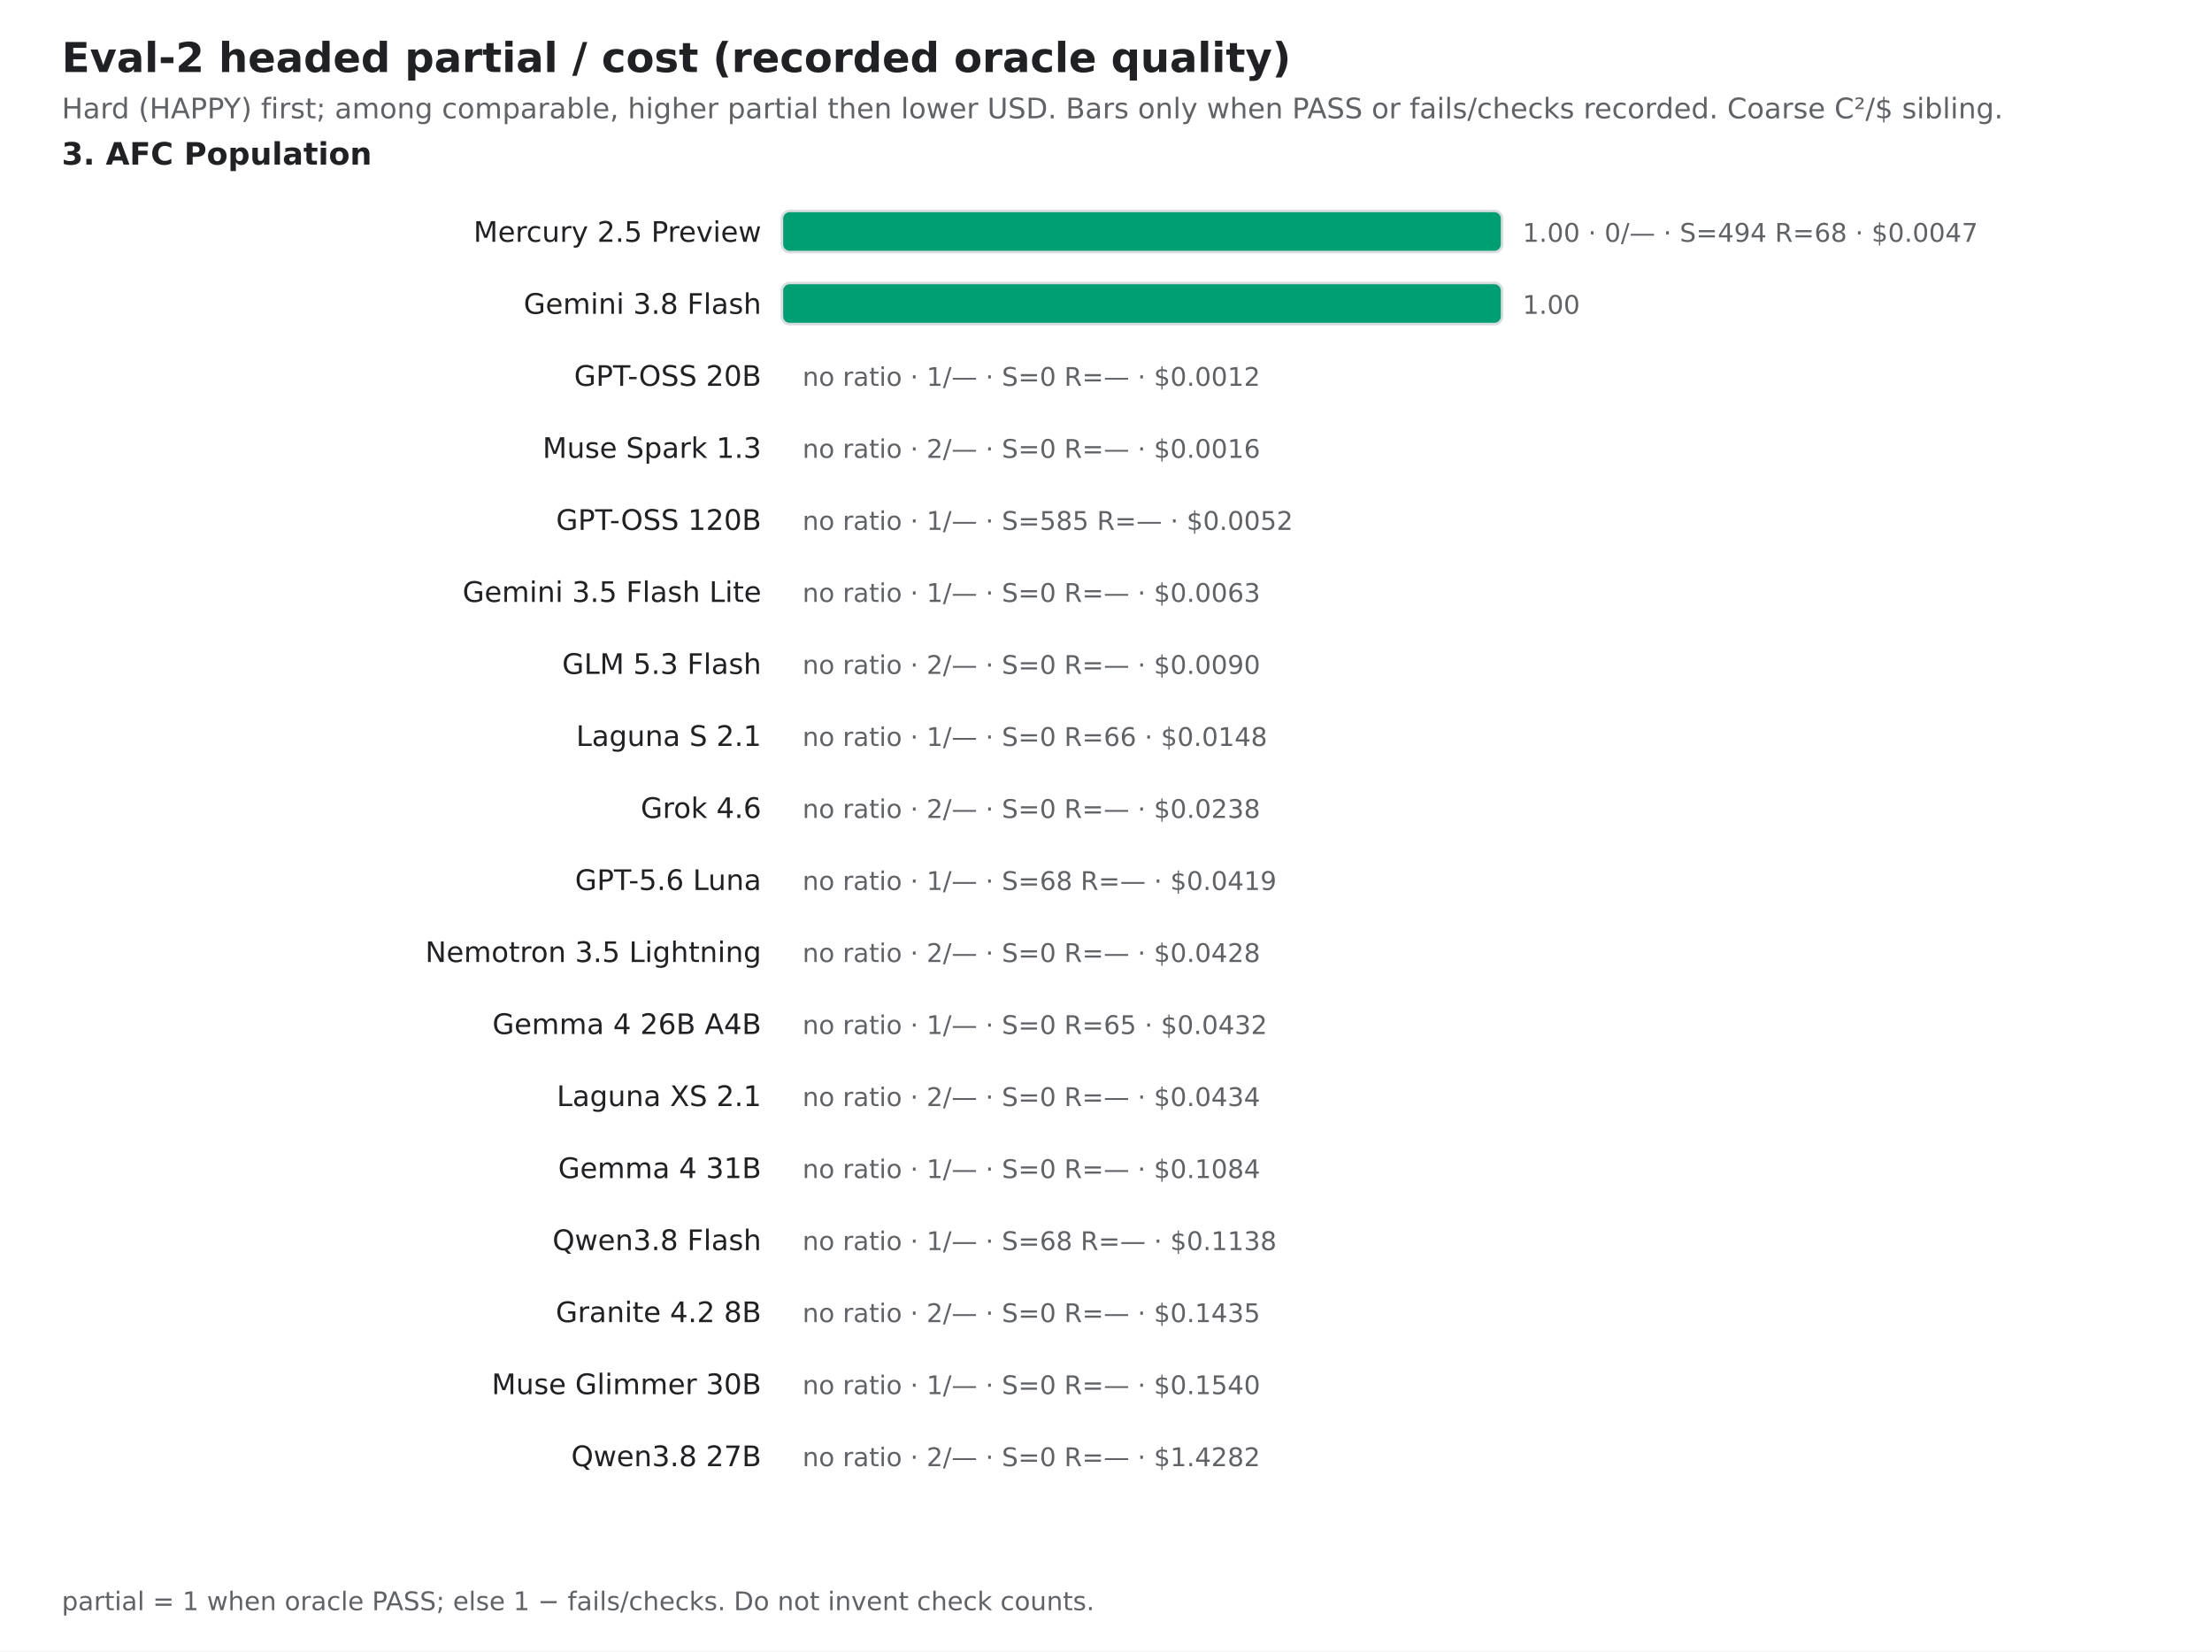
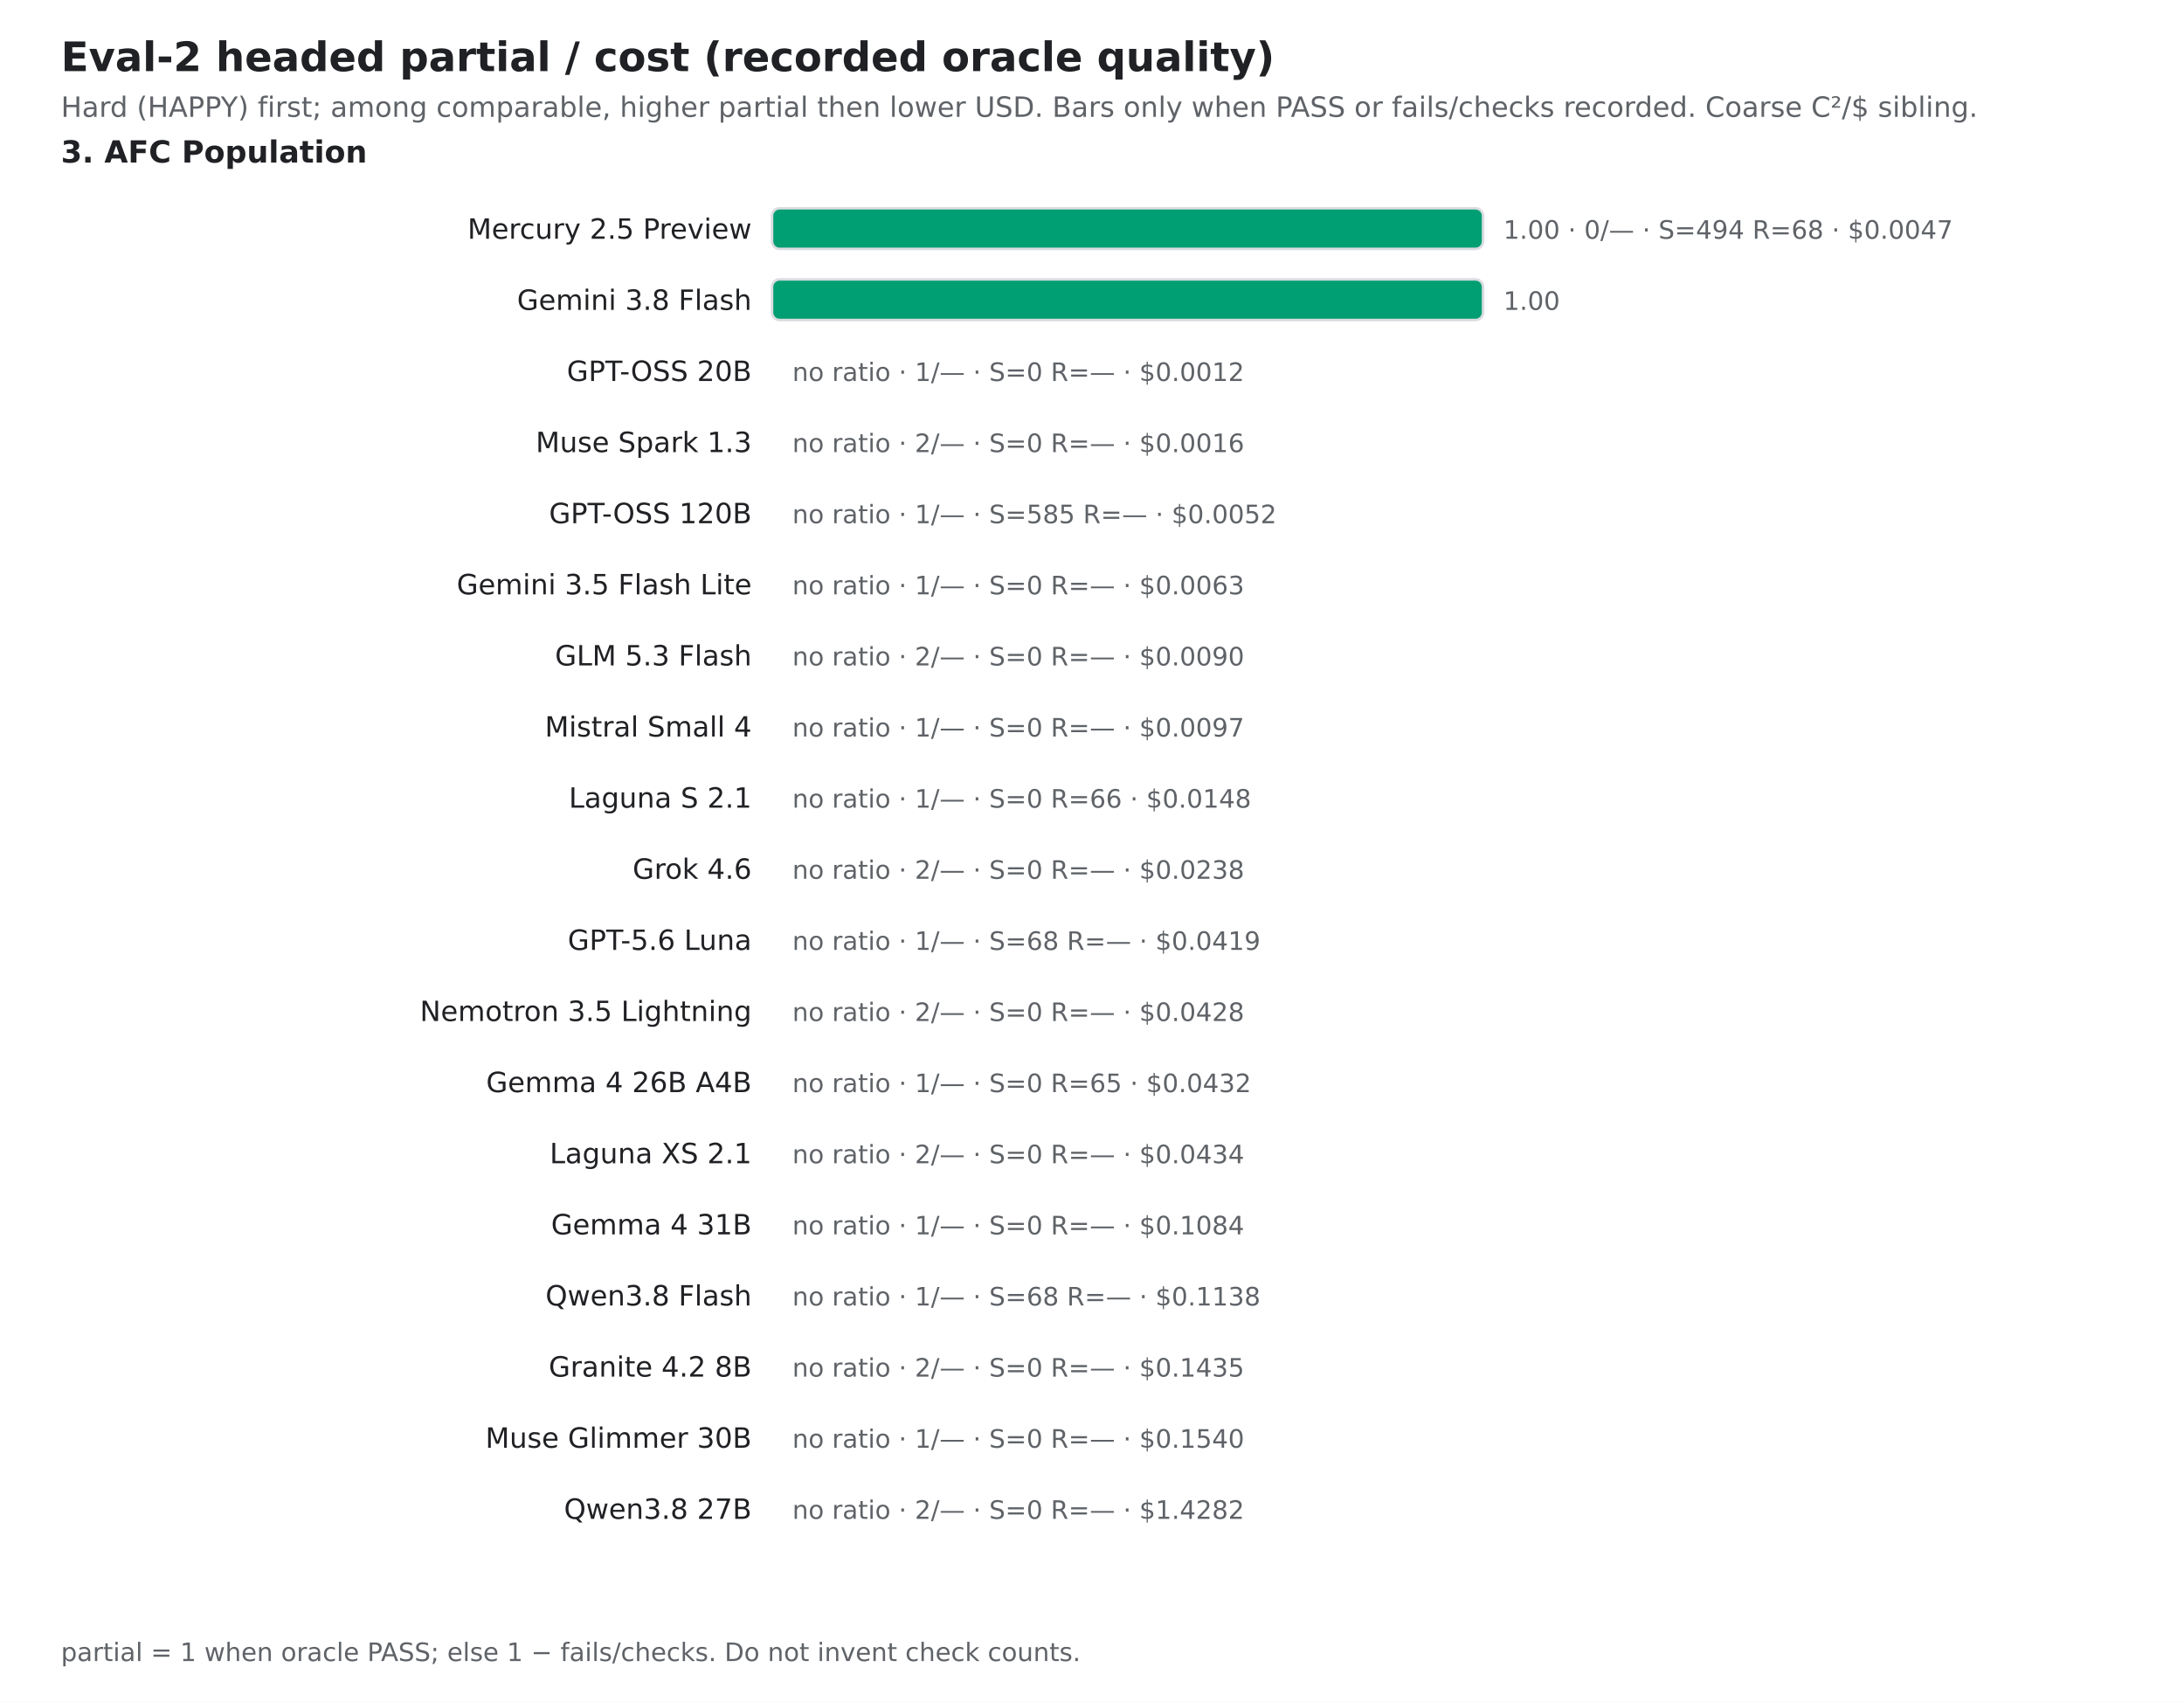
- <svg xmlns="http://www.w3.org/2000/svg" width="860" height="642" viewBox="0 0 860 642" role="img">
-   <rect width="860" height="642" fill="#ffffff" />
+ <svg xmlns="http://www.w3.org/2000/svg" width="860" height="670" viewBox="0 0 860 670" role="img">
+   <rect width="860" height="670" fill="#ffffff" />
  <text x="24" y="28" font-family="DejaVu Sans, sans-serif" font-size="16" font-weight="700" fill="#202124">Eval-2 headed partial / cost (recorded oracle quality)</text>
  <text x="24" y="46" font-family="DejaVu Sans, sans-serif" font-size="11" fill="#5f6368">Hard (HAPPY) first; among comparable, higher partial then lower USD. Bars only when PASS or fails/checks recorded. Coarse C²/$ sibling.</text>
  <text x="24" y="64" font-family="DejaVu Sans, sans-serif" font-size="12" font-weight="700" fill="#202124">3. AFC Population</text>
  <text x="296.0" y="94.0" text-anchor="end" font-family="DejaVu Sans, sans-serif" font-size="11" fill="#202124">Mercury 2.5 Preview</text>
  <rect x="304.0" y="82.0" width="280.0" height="16" rx="3" fill="#009E73" stroke="#dadce0" data-partial-score="1.00" />
  <text x="592.0" y="94.0" font-family="DejaVu Sans, sans-serif" font-size="10" fill="#5f6368">1.00 · 0/— · S=494 R=68 · $0.0047</text>
  <text x="296.0" y="122.0" text-anchor="end" font-family="DejaVu Sans, sans-serif" font-size="11" fill="#202124">Gemini 3.8 Flash</text>
  <rect x="304.0" y="110.0" width="280.0" height="16" rx="3" fill="#009E73" stroke="#dadce0" data-partial-score="1.00" />
  <text x="592.0" y="122.0" font-family="DejaVu Sans, sans-serif" font-size="10" fill="#5f6368">1.00</text>
  <text x="296.0" y="150.0" text-anchor="end" font-family="DejaVu Sans, sans-serif" font-size="11" fill="#202124">GPT-OSS 20B</text>
  <text x="312.0" y="150.0" font-family="DejaVu Sans, sans-serif" font-size="10" fill="#5f6368">no ratio · 1/— · S=0 R=— · $0.0012</text>
  <text x="296.0" y="178.0" text-anchor="end" font-family="DejaVu Sans, sans-serif" font-size="11" fill="#202124">Muse Spark 1.3</text>
  <text x="312.0" y="178.0" font-family="DejaVu Sans, sans-serif" font-size="10" fill="#5f6368">no ratio · 2/— · S=0 R=— · $0.0016</text>
  <text x="296.0" y="206.0" text-anchor="end" font-family="DejaVu Sans, sans-serif" font-size="11" fill="#202124">GPT-OSS 120B</text>
  <text x="312.0" y="206.0" font-family="DejaVu Sans, sans-serif" font-size="10" fill="#5f6368">no ratio · 1/— · S=585 R=— · $0.0052</text>
  <text x="296.0" y="234.0" text-anchor="end" font-family="DejaVu Sans, sans-serif" font-size="11" fill="#202124">Gemini 3.5 Flash Lite</text>
  <text x="312.0" y="234.0" font-family="DejaVu Sans, sans-serif" font-size="10" fill="#5f6368">no ratio · 1/— · S=0 R=— · $0.0063</text>
  <text x="296.0" y="262.0" text-anchor="end" font-family="DejaVu Sans, sans-serif" font-size="11" fill="#202124">GLM 5.3 Flash</text>
  <text x="312.0" y="262.0" font-family="DejaVu Sans, sans-serif" font-size="10" fill="#5f6368">no ratio · 2/— · S=0 R=— · $0.0090</text>
-   <text x="296.0" y="290.0" text-anchor="end" font-family="DejaVu Sans, sans-serif" font-size="11" fill="#202124">Laguna S 2.1</text>
-   <text x="312.0" y="290.0" font-family="DejaVu Sans, sans-serif" font-size="10" fill="#5f6368">no ratio · 1/— · S=0 R=66 · $0.0148</text>
-   <text x="296.0" y="318.0" text-anchor="end" font-family="DejaVu Sans, sans-serif" font-size="11" fill="#202124">Grok 4.6</text>
-   <text x="312.0" y="318.0" font-family="DejaVu Sans, sans-serif" font-size="10" fill="#5f6368">no ratio · 2/— · S=0 R=— · $0.0238</text>
-   <text x="296.0" y="346.0" text-anchor="end" font-family="DejaVu Sans, sans-serif" font-size="11" fill="#202124">GPT-5.6 Luna</text>
-   <text x="312.0" y="346.0" font-family="DejaVu Sans, sans-serif" font-size="10" fill="#5f6368">no ratio · 1/— · S=68 R=— · $0.0419</text>
-   <text x="296.0" y="374.0" text-anchor="end" font-family="DejaVu Sans, sans-serif" font-size="11" fill="#202124">Nemotron 3.5 Lightning</text>
-   <text x="312.0" y="374.0" font-family="DejaVu Sans, sans-serif" font-size="10" fill="#5f6368">no ratio · 2/— · S=0 R=— · $0.0428</text>
-   <text x="296.0" y="402.0" text-anchor="end" font-family="DejaVu Sans, sans-serif" font-size="11" fill="#202124">Gemma 4 26B A4B</text>
-   <text x="312.0" y="402.0" font-family="DejaVu Sans, sans-serif" font-size="10" fill="#5f6368">no ratio · 1/— · S=0 R=65 · $0.0432</text>
-   <text x="296.0" y="430.0" text-anchor="end" font-family="DejaVu Sans, sans-serif" font-size="11" fill="#202124">Laguna XS 2.1</text>
-   <text x="312.0" y="430.0" font-family="DejaVu Sans, sans-serif" font-size="10" fill="#5f6368">no ratio · 2/— · S=0 R=— · $0.0434</text>
-   <text x="296.0" y="458.0" text-anchor="end" font-family="DejaVu Sans, sans-serif" font-size="11" fill="#202124">Gemma 4 31B</text>
-   <text x="312.0" y="458.0" font-family="DejaVu Sans, sans-serif" font-size="10" fill="#5f6368">no ratio · 1/— · S=0 R=— · $0.1084</text>
-   <text x="296.0" y="486.0" text-anchor="end" font-family="DejaVu Sans, sans-serif" font-size="11" fill="#202124">Qwen3.8 Flash</text>
-   <text x="312.0" y="486.0" font-family="DejaVu Sans, sans-serif" font-size="10" fill="#5f6368">no ratio · 1/— · S=68 R=— · $0.1138</text>
-   <text x="296.0" y="514.0" text-anchor="end" font-family="DejaVu Sans, sans-serif" font-size="11" fill="#202124">Granite 4.2 8B</text>
-   <text x="312.0" y="514.0" font-family="DejaVu Sans, sans-serif" font-size="10" fill="#5f6368">no ratio · 2/— · S=0 R=— · $0.1435</text>
-   <text x="296.0" y="542.0" text-anchor="end" font-family="DejaVu Sans, sans-serif" font-size="11" fill="#202124">Muse Glimmer 30B</text>
-   <text x="312.0" y="542.0" font-family="DejaVu Sans, sans-serif" font-size="10" fill="#5f6368">no ratio · 1/— · S=0 R=— · $0.1540</text>
-   <text x="296.0" y="570.0" text-anchor="end" font-family="DejaVu Sans, sans-serif" font-size="11" fill="#202124">Qwen3.8 27B</text>
-   <text x="312.0" y="570.0" font-family="DejaVu Sans, sans-serif" font-size="10" fill="#5f6368">no ratio · 2/— · S=0 R=— · $1.4282</text>
-   <text x="24" y="626" font-family="DejaVu Sans, sans-serif" font-size="10" fill="#5f6368">partial = 1 when oracle PASS; else 1 − fails/checks. Do not invent check counts.</text>
+   <text x="296.0" y="290.0" text-anchor="end" font-family="DejaVu Sans, sans-serif" font-size="11" fill="#202124">Mistral Small 4</text>
+   <text x="312.0" y="290.0" font-family="DejaVu Sans, sans-serif" font-size="10" fill="#5f6368">no ratio · 1/— · S=0 R=— · $0.0097</text>
+   <text x="296.0" y="318.0" text-anchor="end" font-family="DejaVu Sans, sans-serif" font-size="11" fill="#202124">Laguna S 2.1</text>
+   <text x="312.0" y="318.0" font-family="DejaVu Sans, sans-serif" font-size="10" fill="#5f6368">no ratio · 1/— · S=0 R=66 · $0.0148</text>
+   <text x="296.0" y="346.0" text-anchor="end" font-family="DejaVu Sans, sans-serif" font-size="11" fill="#202124">Grok 4.6</text>
+   <text x="312.0" y="346.0" font-family="DejaVu Sans, sans-serif" font-size="10" fill="#5f6368">no ratio · 2/— · S=0 R=— · $0.0238</text>
+   <text x="296.0" y="374.0" text-anchor="end" font-family="DejaVu Sans, sans-serif" font-size="11" fill="#202124">GPT-5.6 Luna</text>
+   <text x="312.0" y="374.0" font-family="DejaVu Sans, sans-serif" font-size="10" fill="#5f6368">no ratio · 1/— · S=68 R=— · $0.0419</text>
+   <text x="296.0" y="402.0" text-anchor="end" font-family="DejaVu Sans, sans-serif" font-size="11" fill="#202124">Nemotron 3.5 Lightning</text>
+   <text x="312.0" y="402.0" font-family="DejaVu Sans, sans-serif" font-size="10" fill="#5f6368">no ratio · 2/— · S=0 R=— · $0.0428</text>
+   <text x="296.0" y="430.0" text-anchor="end" font-family="DejaVu Sans, sans-serif" font-size="11" fill="#202124">Gemma 4 26B A4B</text>
+   <text x="312.0" y="430.0" font-family="DejaVu Sans, sans-serif" font-size="10" fill="#5f6368">no ratio · 1/— · S=0 R=65 · $0.0432</text>
+   <text x="296.0" y="458.0" text-anchor="end" font-family="DejaVu Sans, sans-serif" font-size="11" fill="#202124">Laguna XS 2.1</text>
+   <text x="312.0" y="458.0" font-family="DejaVu Sans, sans-serif" font-size="10" fill="#5f6368">no ratio · 2/— · S=0 R=— · $0.0434</text>
+   <text x="296.0" y="486.0" text-anchor="end" font-family="DejaVu Sans, sans-serif" font-size="11" fill="#202124">Gemma 4 31B</text>
+   <text x="312.0" y="486.0" font-family="DejaVu Sans, sans-serif" font-size="10" fill="#5f6368">no ratio · 1/— · S=0 R=— · $0.1084</text>
+   <text x="296.0" y="514.0" text-anchor="end" font-family="DejaVu Sans, sans-serif" font-size="11" fill="#202124">Qwen3.8 Flash</text>
+   <text x="312.0" y="514.0" font-family="DejaVu Sans, sans-serif" font-size="10" fill="#5f6368">no ratio · 1/— · S=68 R=— · $0.1138</text>
+   <text x="296.0" y="542.0" text-anchor="end" font-family="DejaVu Sans, sans-serif" font-size="11" fill="#202124">Granite 4.2 8B</text>
+   <text x="312.0" y="542.0" font-family="DejaVu Sans, sans-serif" font-size="10" fill="#5f6368">no ratio · 2/— · S=0 R=— · $0.1435</text>
+   <text x="296.0" y="570.0" text-anchor="end" font-family="DejaVu Sans, sans-serif" font-size="11" fill="#202124">Muse Glimmer 30B</text>
+   <text x="312.0" y="570.0" font-family="DejaVu Sans, sans-serif" font-size="10" fill="#5f6368">no ratio · 1/— · S=0 R=— · $0.1540</text>
+   <text x="296.0" y="598.0" text-anchor="end" font-family="DejaVu Sans, sans-serif" font-size="11" fill="#202124">Qwen3.8 27B</text>
+   <text x="312.0" y="598.0" font-family="DejaVu Sans, sans-serif" font-size="10" fill="#5f6368">no ratio · 2/— · S=0 R=— · $1.4282</text>
+   <text x="24" y="654" font-family="DejaVu Sans, sans-serif" font-size="10" fill="#5f6368">partial = 1 when oracle PASS; else 1 − fails/checks. Do not invent check counts.</text>
</svg>
